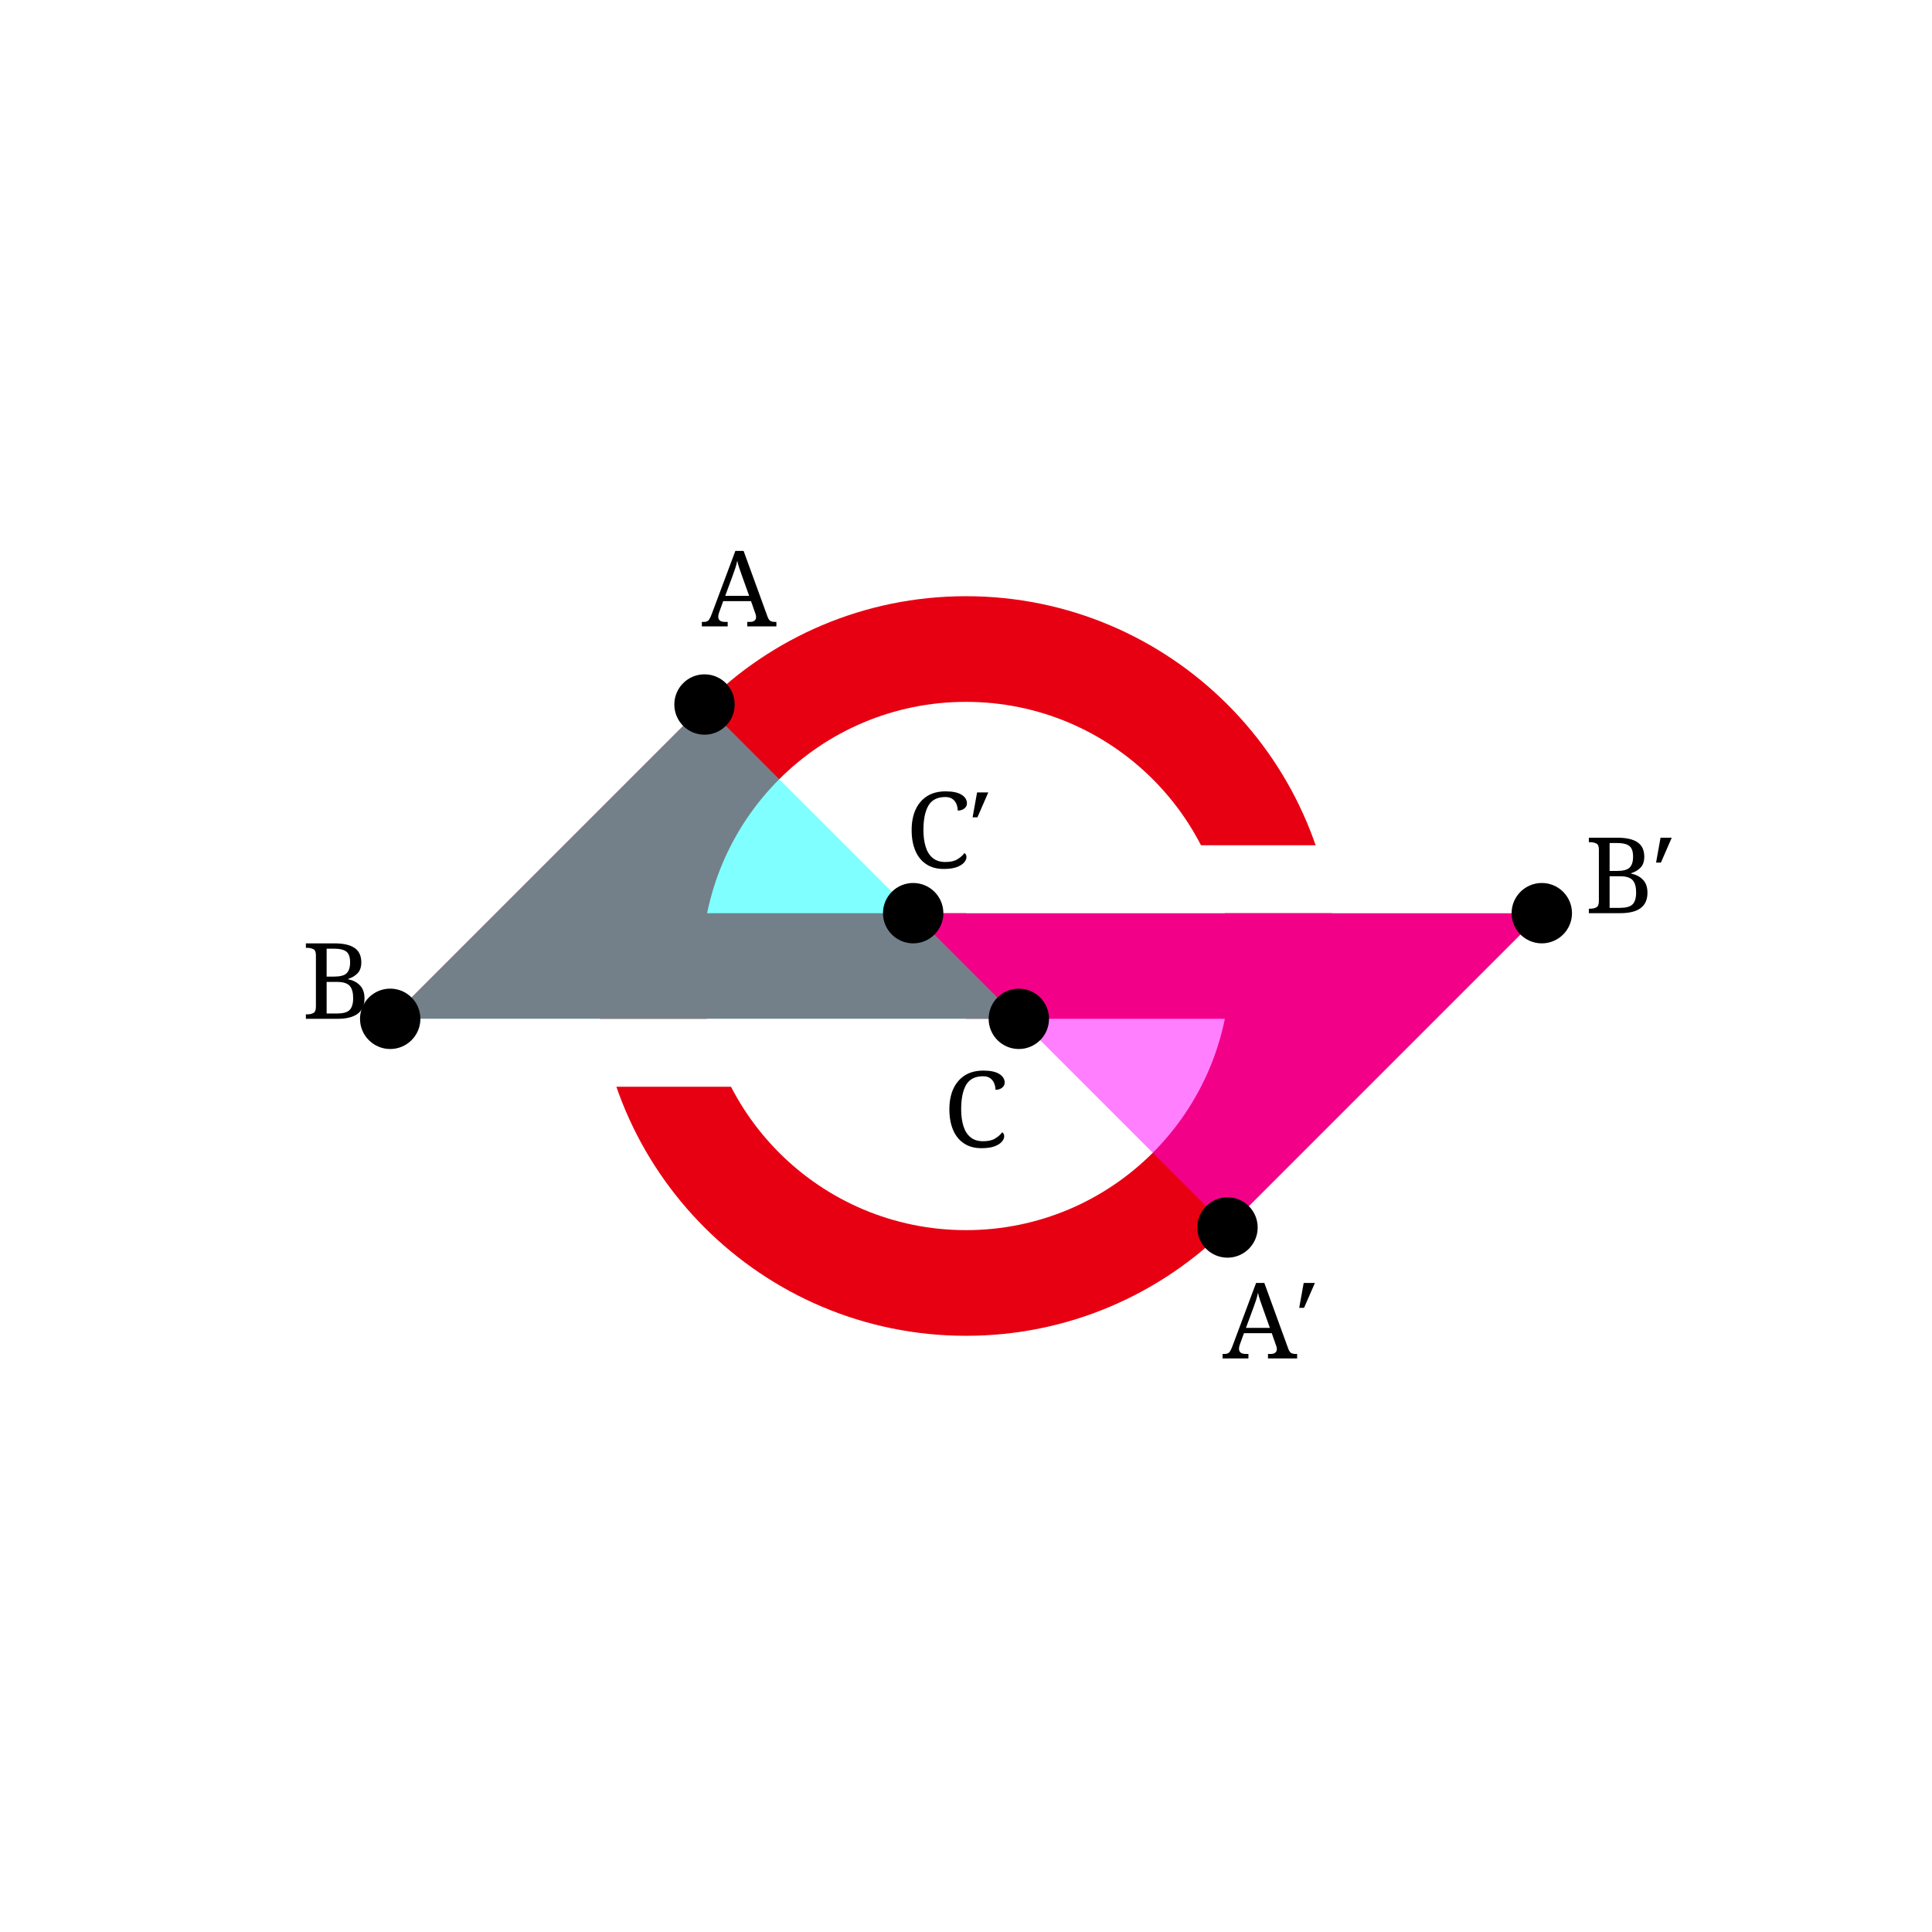
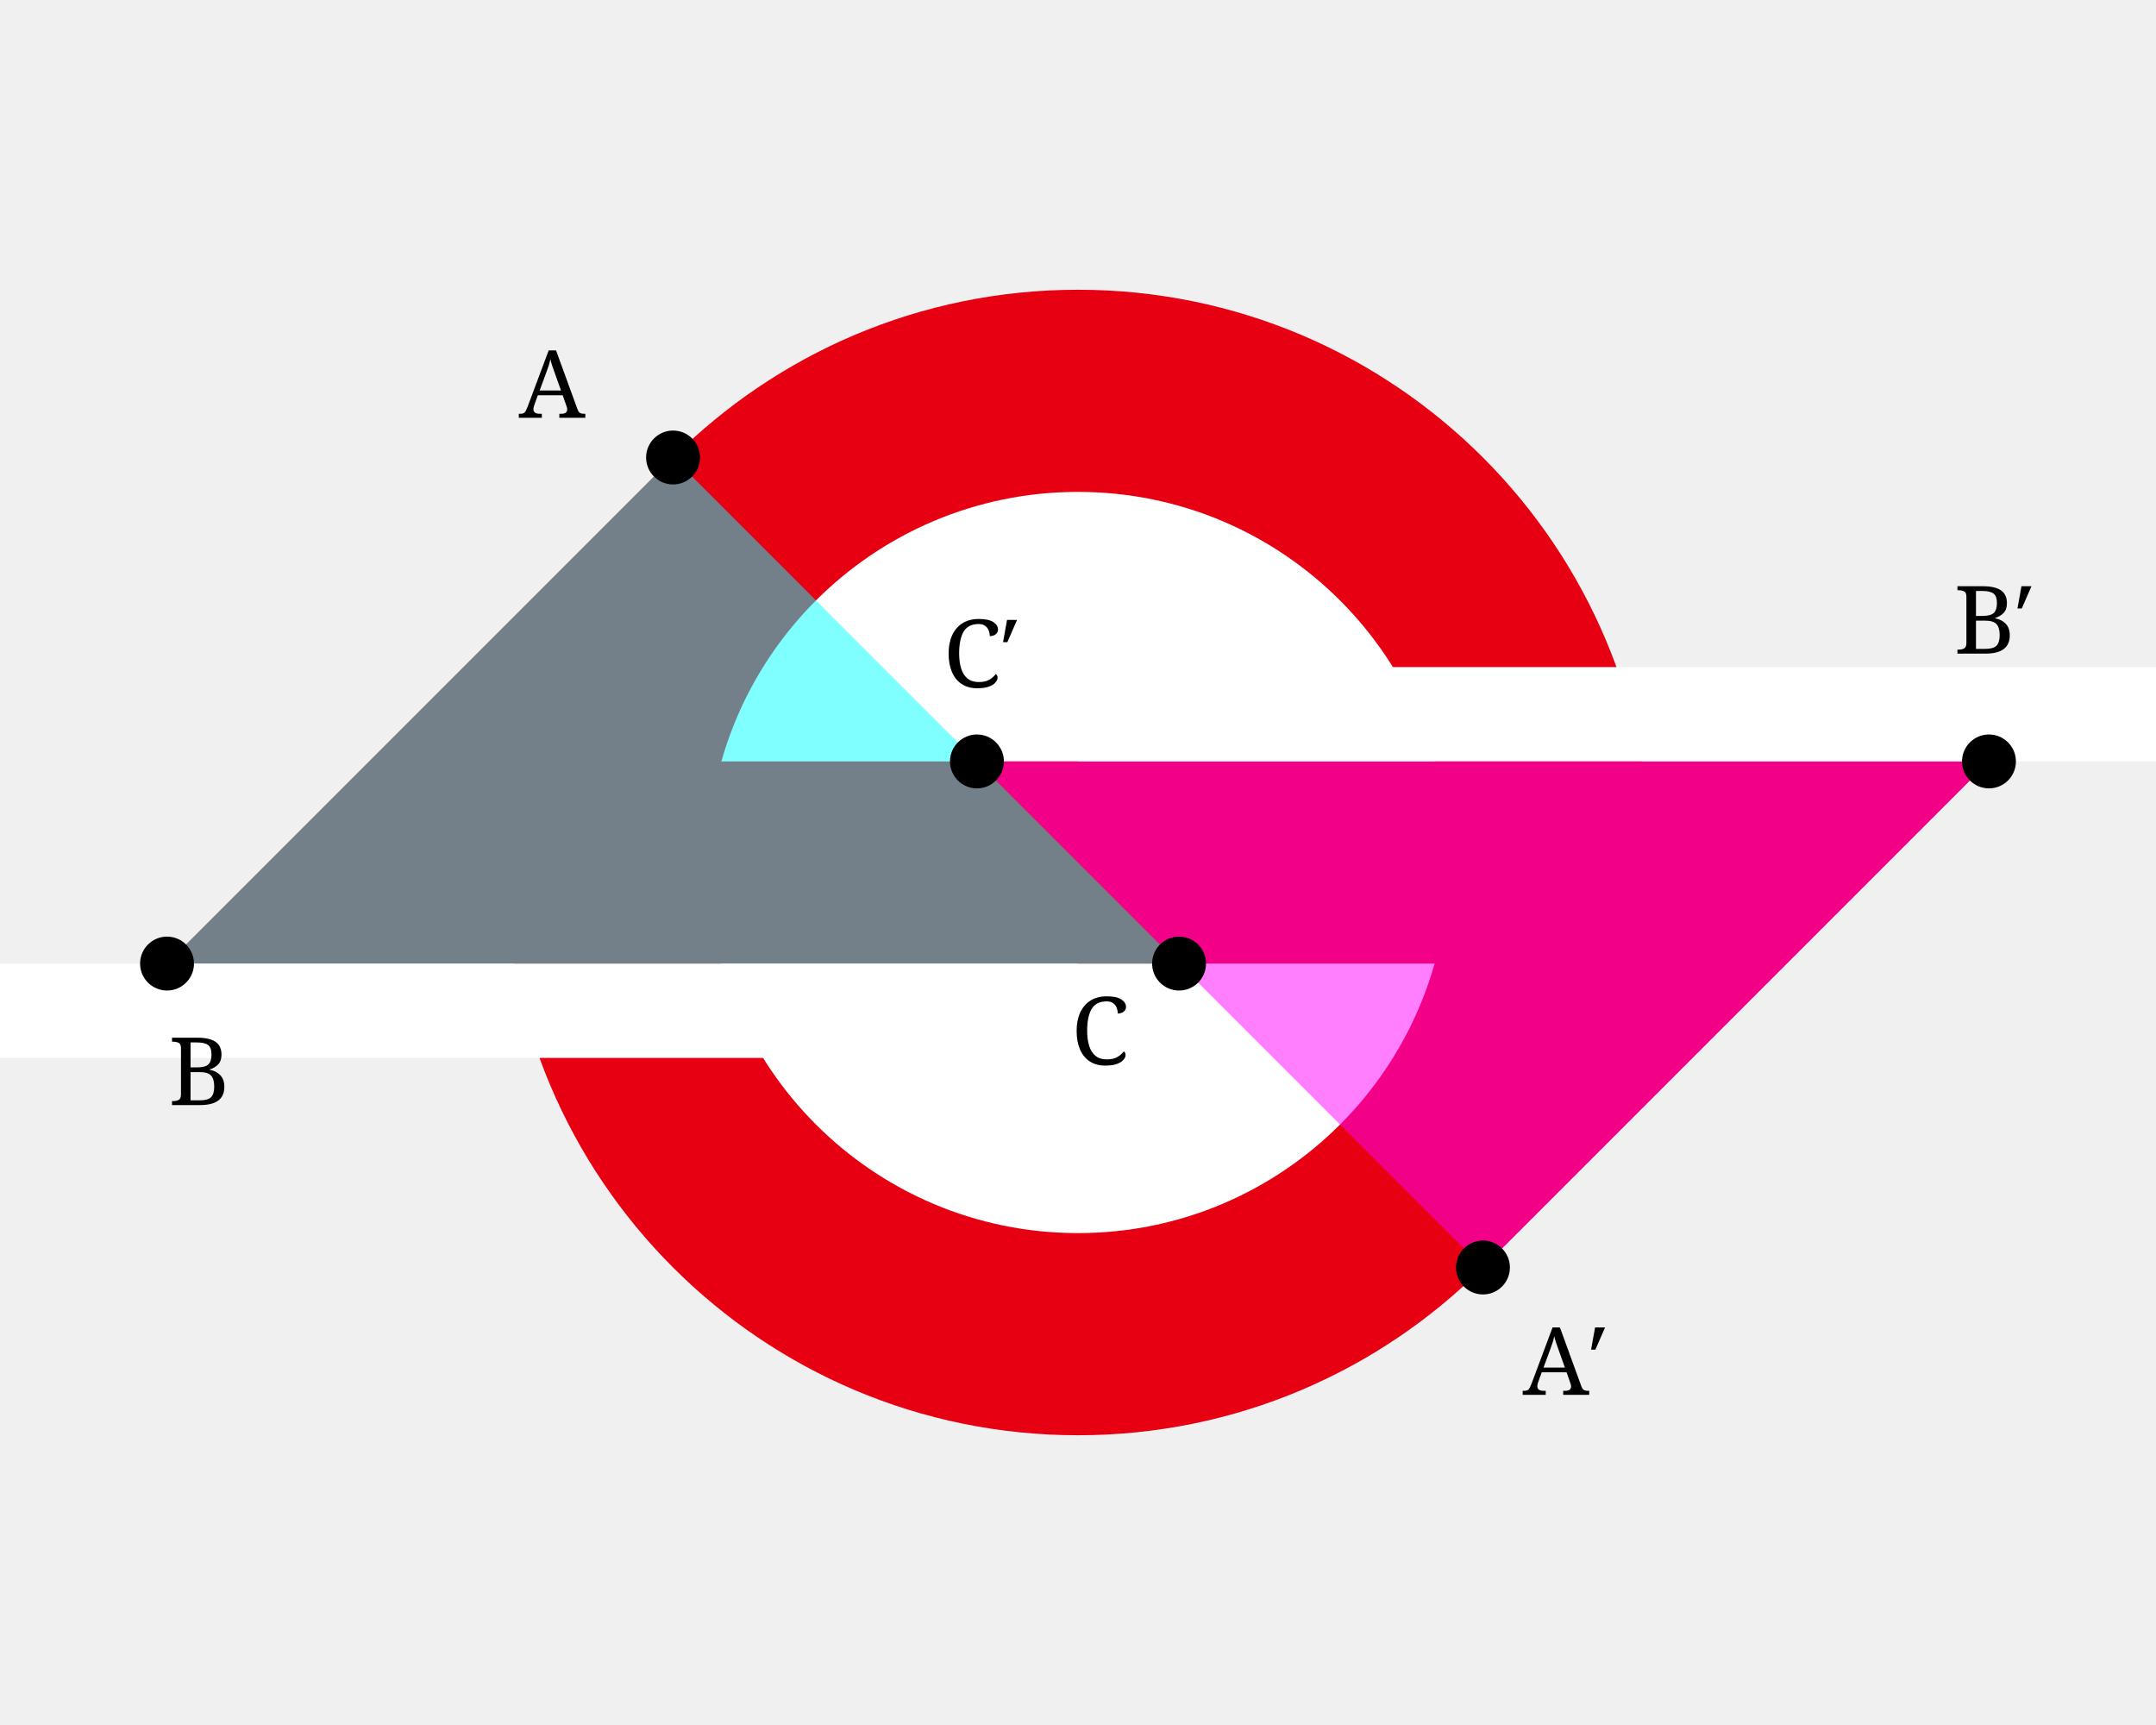
- <svg xmlns="http://www.w3.org/2000/svg" width="256px" height="256px" viewBox="0 0 256 256">
+ <svg xmlns="http://www.w3.org/2000/svg" width="320px" height="256px" viewBox="0 0 320 256">
  <g>
-     <rect x="0" y="0" width="256" height="256" style="fill: #fff;" />
-     <circle cx="128" cy="128" r="49" style="fill: #e70012;" />
-     <circle cx="128" cy="128" r="35" style="fill: #fff;" />
-     <polygon points="93.352,93.352 51.704,135 170.497,135 152.749,162.648 162.648,162.648 204.296,121 85.503,121 103.251,93.352" style="fill: #e70012;" />
-     <rect x="128" y="112" width="128" height="9" style="fill: #fff;" />
-     <rect x="0" y="135" width="128" height="9" style="fill: #fff;" />
+     <circle id="trta-emblem-outer-circle" cx="160" cy="128" r="85" style="fill: #e70012;" />
+     <circle id="trta-emblem-inner-circle" cx="160" cy="128" r="55" style="fill: #fff;" />
+     <polygon id="trta-emblem-polygon" points="99.896,67.896 24.792,143 222.782,143 198.891,188.104 220.104,188.104 295.208,113 97.218,113 121.109,67.896" style="fill: #e70012;" />
+     <rect id="trta-emblem-blank-topright" x="160" y="99" width="160" height="14" style="fill: #fff;" />
+     <rect id="trta-emblem-blank-bottomleft" x="0" y="143" width="160" height="14" style="fill: #fff;" />
  </g>
  <g>
-     <polygon points="93.352,93.352 51.704,135 135,135" style="fill: #0ff; opacity: 0.5;" />
-     <polygon points="162.648,162.648 204.296,121 121,121" style="fill: #f0f; opacity: 0.5;" />
-     <text x="93" y="83" style="fill: #000; font-size: 14px; font-family: serif;">A</text>
-     <circle cx="93.352" cy="93.352" r="4" style="fill: #000;" />
-     <text x="162" y="180" style="fill: #000; font-size: 14px; font-family: serif;">A′</text>
-     <circle cx="162.648" cy="162.648" r="4" style="fill: #000;" />
-     <text x="40" y="135" style="fill: #000; font-size: 14px; font-family: serif;">B</text>
-     <circle cx="51.704" cy="135" r="4" style="fill: #000;" />
-     <text x="210" y="121" style="fill: #000; font-size: 14px; font-family: serif;">B′</text>
-     <circle cx="204.296" cy="121" r="4" style="fill: #000;" />
-     <text x="125" y="152" style="fill: #000; font-size: 14px; font-family: serif;">C</text>
-     <circle cx="135" cy="135" r="4" style="fill: #000;" />
-     <text x="120" y="115" style="fill: #000; font-size: 14px; font-family: serif;">C′</text>
-     <circle cx="121" cy="121" r="4" style="fill: #000;" />
+     <polygon points="99.896,67.896 24.792,143 175,143" style="fill: #0ff; opacity: 0.5;" />
+     <polygon points="220.104,188.104 295.208,113 145,113" style="fill: #f0f; opacity: 0.5;" />
+     <text x="77" y="62" style="font-size:14px;font-family:serif;fill:#000000">A</text>
+     <circle cx="99.896" cy="67.896" r="4" style="fill: #000;" />
+     <text x="226" y="207" style="font-size:14px;font-family:serif;fill:#000000">A′</text>
+     <circle cx="220.104" cy="188.104" r="4" style="fill: #000;" />
+     <text x="25" y="164" style="font-size:14px;font-family:serif;fill:#000000">B</text>
+     <circle cx="24.792" cy="143" r="4" style="fill: #000;" />
+     <text x="290" y="97" style="font-size:14px;font-family:serif;fill:#000000">B′</text>
+     <circle cx="295.208" cy="113" r="4" style="fill: #000;" />
+     <text x="159" y="158" style="font-size:14px;font-family:serif;fill:#000000">C</text>
+     <circle cx="175" cy="143" r="4" style="fill: #000;" />
+     <text x="140" y="102" style="font-size:14px;font-family:serif;fill:#000000">C′</text>
+     <circle cx="145" cy="113" r="4" style="fill: #000;" />
  </g>
</svg>
